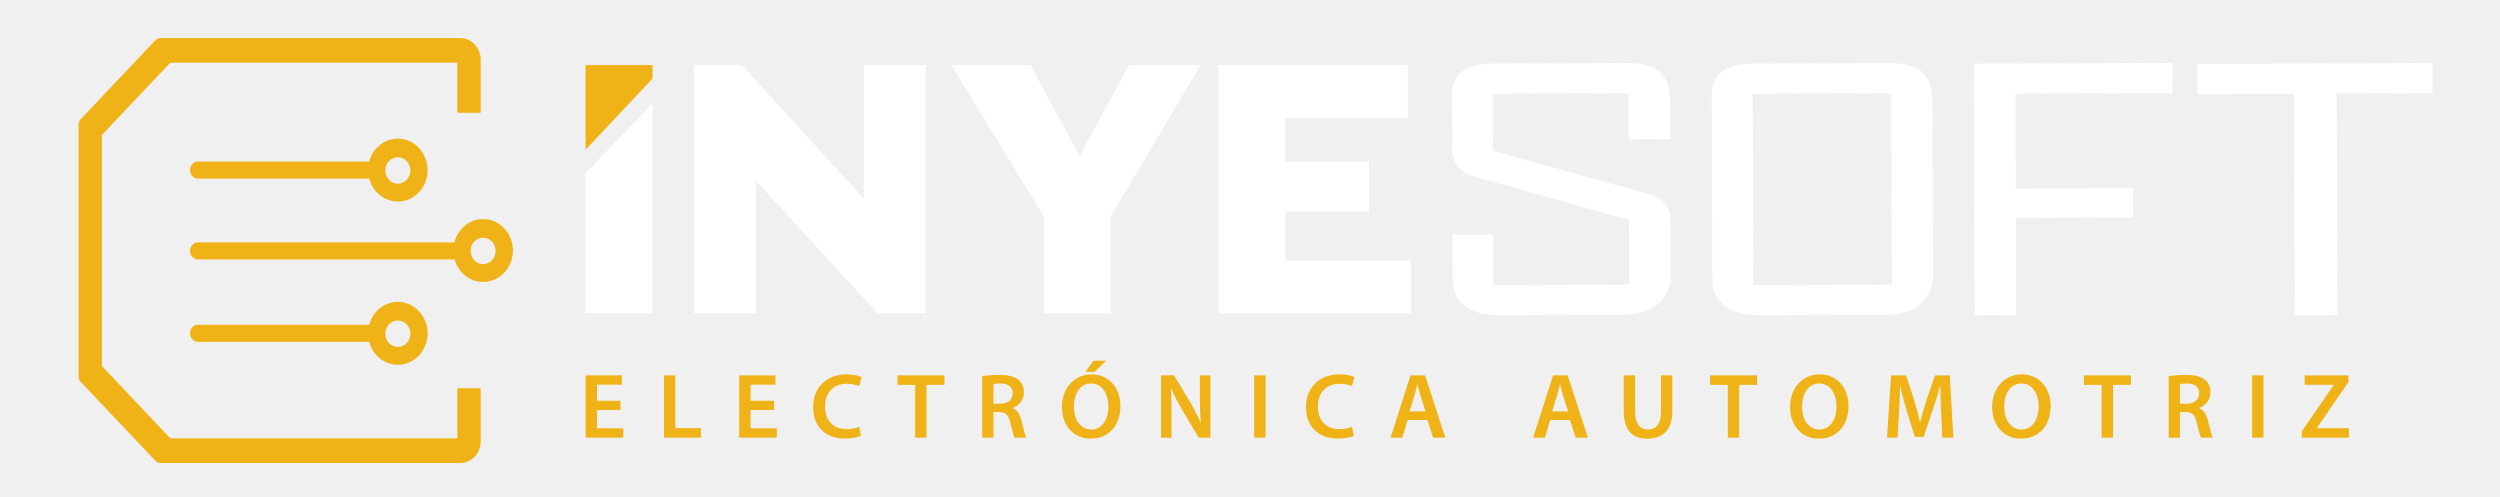
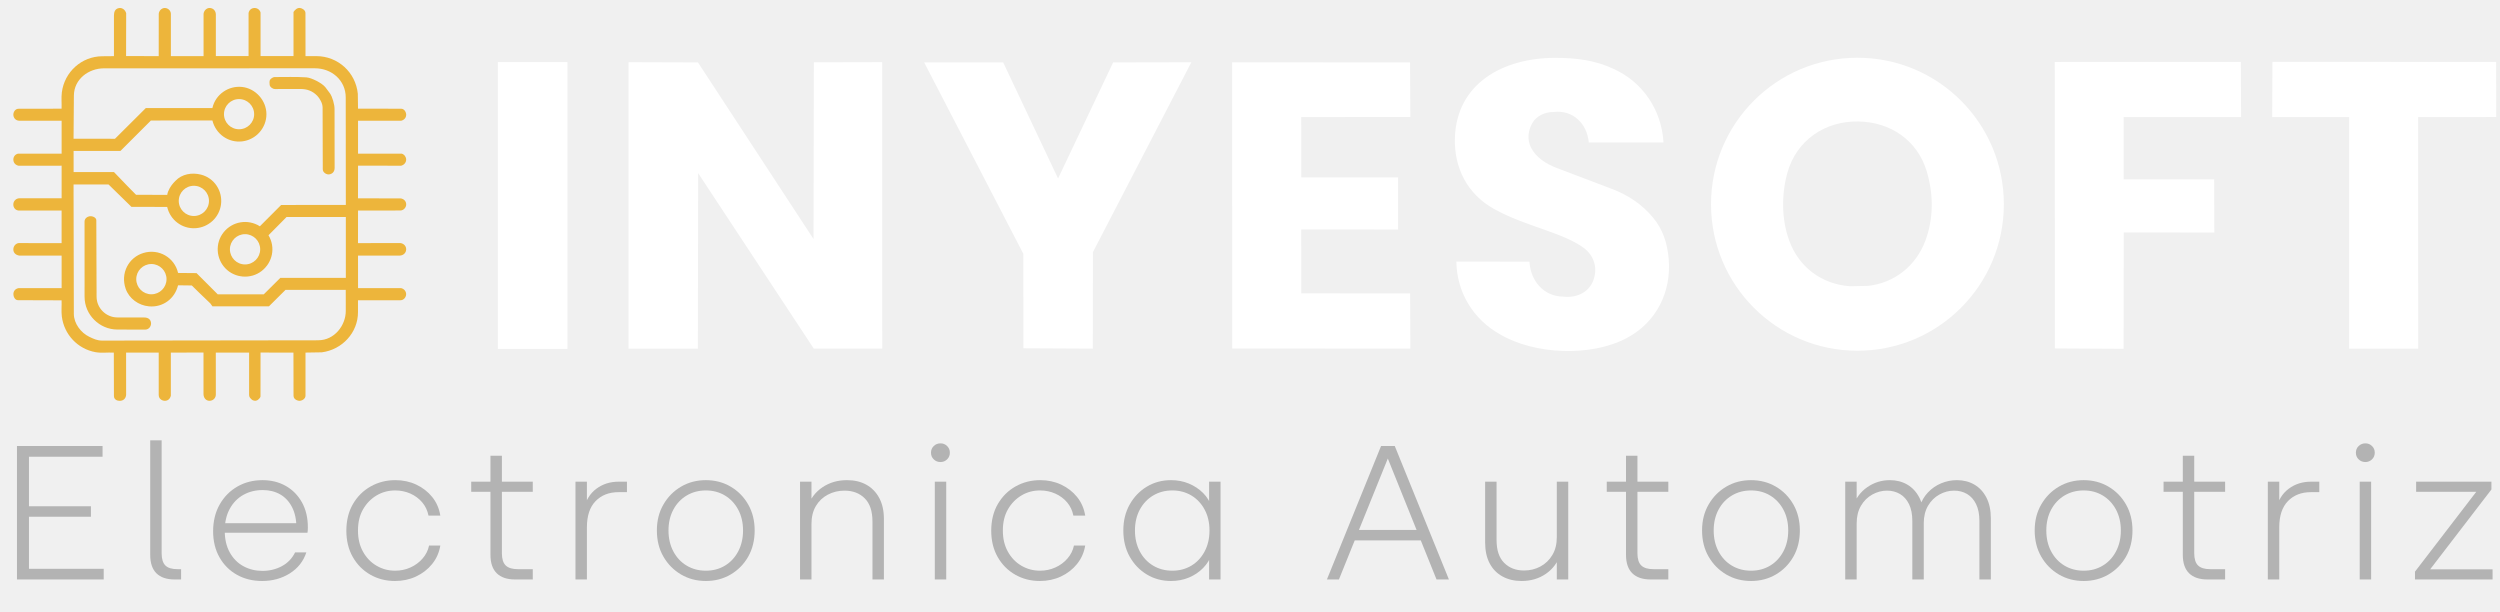
- <svg xmlns="http://www.w3.org/2000/svg" id="Capa_1" data-name="Capa 1" viewBox="0 0 2545.95 505.75">
+ <svg xmlns="http://www.w3.org/2000/svg" id="Capa_1" version="1.1" viewBox="0 0 1573.78 385.22">
  <defs>
    <style>
-       .cls-1 {
+       .st0 {
+         fill: #edb53b;
+       }
+ 
+       .st1 {
        fill: #fff;
      }

-       .cls-2 {
-         fill: #f0b317;
+       .st2 {
+         fill: #b3b3b3;
      }
    </style>
  </defs>
  <g>
-     <path class="cls-1" d="M1652.23,320.64l-125.51.42c-26.28.09-47.24-10.49-47.33-36.91l-.15-44.96,41.3-.14.17,51.27,138.38-.47-.22-65.86-155.7-43.65c-17.72-5.07-24.19-14.51-24.23-27.92l-.19-56.4c-.07-22.09,15.45-31.21,43.34-31.3l135.7-.46c32.18-.11,42.96,13.66,43.05,40.08l.13,37.47-42.37.14-.16-46.93-138.38.47.2,57.97,161.06,44.81c13.96,4.69,19.89,13.34,19.94,26.75l.19,55.21c.08,22.88-15.96,40.28-49.21,40.39Z" />
-     <path class="cls-1" d="M1743.73,284.16l-.63-188.12c-.07-22.09,16.52-31.21,43.88-31.31l136.77-.46c33.79-.11,44.03,13.66,44.12,40.08l.59,175.9c.08,22.88-15.42,40.28-48.68,40.39l-128.19.43c-26.28.09-47.77-10.49-47.86-36.91ZM1926.65,289.85l-.66-194.83-141.06.48.66,194.83,141.06-.48Z" />
-     <path class="cls-1" d="M2010.11,64.83l202.21-.68.1,30.76-159.84.54.33,96.63,119.07-.4.1,29.97-119.07.4.33,98.99-42.37.14-.86-256.35Z" />
-     <path class="cls-1" d="M2336.2,95.49l-98.16.33-.1-30.76,239.22-.81.1,30.76-97.62.33.76,225.59-43.45.15-.76-225.59Z" />
-     <path class="cls-1" d="M706.61,319.04V66.29s48.91,0,48.91,0l124.19,135.95V66.29s63.15,0,63.15,0v252.75s-49.1,0-49.1,0l-123.99-134.86v134.86s-63.15,0-63.15,0Z" />
-     <path class="cls-1" d="M1062.99,319.04v-98.57s-94.15-154.18-94.15-154.18h80.48s50.25,92.44,50.25,92.44l50.25-92.44h72.97s-91.65,154-91.65,154v98.75s-68.16,0-68.16,0Z" />
-     <path class="cls-1" d="M1240.72,319.04V66.29s193.12,0,193.12,0v53.62s-124.96,0-124.96,0v44.77s85.29,0,85.29,0v50.73s-85.3,0-85.3,0v50.01s128.23,0,128.23,0v53.62s-196.39,0-196.39,0Z" />
    <g>
-       <polygon class="cls-2" points="664.48 66.29 596.32 66.29 596.32 152.49 664.48 80.09 664.48 66.29" />
-       <polygon class="cls-1" points="596.32 176.26 596.32 319.04 664.48 319.04 664.48 105.65 596.32 176.26" />
+       <polygon class="st1" points="555.38 219.46 512.29 219.46 439.49 108.99 439.32 219.47 395.65 219.49 395.69 39.15 439.37 39.29 512.13 150.48 512.33 39.22 555.34 39.12 555.38 219.46" />
+       <path class="st1" d="M1261.45,128.57c0,50.93-41.27,92.22-92.17,92.22s-92.17-41.29-92.17-92.22,41.27-92.22,92.17-92.22,92.17,41.29,92.17,92.22ZM1175.81,179.98c16.83-1.79,30.31-12.7,36.18-28.31,5.31-14.14,5.22-29.5.91-43.81-5.9-19.6-22.8-31.01-42.97-31.39-20.98-.39-39.14,11.75-44.81,32.54-3.73,13.68-3.64,28.88,1.13,42.21,6.1,17.05,20.64,27.69,38.27,28.97l11.29-.22Z" />
+       <path class="st1" d="M1023.8,212.94c-22.61,11.84-57.89,10.27-79.48-2.45-16.85-9.44-27.27-26.38-27.52-45.83l46.01.07c.69,12.31,9.19,21.87,21.15,21.98,8.32,1.06,15.95-2.57,18.87-9.74,3.13-7.67.99-15.96-6.12-21.11-13.36-9.68-36.62-13.39-56.24-24.34-16.86-9.41-25.22-25.96-24.59-44.87,1.14-34.05,30.15-50.22,63.16-50.23,12.82,0,24.84,1.4,36.47,6.83,18.6,8.31,30.51,25.97,31.68,46.45l-47.04-.03c-1.05-12-10.14-20.65-22.14-19.17-5.39-.06-10.72,2.54-13.13,6.55-2.9,4.81-3.76,10.68-1,16.03,3.15,6.12,9.56,10.2,16.12,12.68l34.72,13.17c10.27,3.9,19.02,9.77,25.91,18.07,6.22,7.49,8.91,16.01,9.8,25.6,1.93,20.91-7.57,40.36-26.61,50.32Z" />
+       <polygon class="st1" points="880.12 144.48 819.14 144.45 819.15 184.67 887.69 184.69 887.84 219.46 775.68 219.39 775.65 39.22 887.64 39.3 887.82 73.65 819.14 73.69 819.16 111.68 880.11 111.68 880.12 144.48" />
+       <rect class="st1" x="313.41" y="39.06" width="43.8" height="180.58" />
+       <polygon class="st1" points="749.97 39.19 688.02 158.69 687.94 219.47 644.25 219.25 644.2 159.77 581.76 39.27 631.5 39.26 666.06 112.35 700.74 39.29 749.97 39.19" />
+       <g>
+         <polygon class="st1" points="1393.84 112.89 1393.94 146.37 1336.92 146.35 1336.84 219.59 1293.58 219.34 1293.5 39.01 1410.66 38.97 1410.78 73.68 1336.88 73.69 1336.87 112.89 1393.84 112.89" />
+         <polygon class="st1" points="1522.28 219.49 1478.81 219.5 1478.8 73.71 1430.37 73.68 1430.53 38.93 1571.34 39 1571.41 73.67 1522.23 73.7 1522.28 219.49" />
+       </g>
    </g>
    <g>
-       <path class="cls-2" d="M631.88,417.55h-23.9v18.63h26.72v9.5h-38.3v-63.42h36.89v9.5h-25.31v16.37h23.9v9.41Z" />
-       <path class="cls-2" d="M676.15,382.26h11.57v53.73h26.07v9.69h-37.64v-63.42Z" />
-       <path class="cls-2" d="M788.26,417.55h-23.9v18.63h26.72v9.5h-38.3v-63.42h36.89v9.5h-25.31v16.37h23.9v9.41Z" />
-       <path class="cls-2" d="M876.8,443.8c-2.73,1.41-8.75,2.82-16.37,2.82-20.14,0-32.37-12.61-32.37-31.9,0-20.89,14.49-33.5,33.88-33.5,7.62,0,13.08,1.6,15.43,2.82l-2.54,9.22c-3.01-1.32-7.15-2.45-12.42-2.45-12.89,0-22.21,8.09-22.21,23.34,0,13.93,8.19,22.87,22.11,22.87,4.71,0,9.6-.94,12.61-2.35l1.88,9.13Z" />
-       <path class="cls-2" d="M932,391.95h-18.07v-9.69h47.9v9.69h-18.26v53.73h-11.57v-53.73Z" />
-       <path class="cls-2" d="M1000.23,383.11c4.33-.75,10.82-1.32,17.5-1.32,9.13,0,15.34,1.51,19.57,5.08,3.48,2.92,5.46,7.34,5.46,12.71,0,8.19-5.55,13.74-11.48,15.9v.28c4.52,1.69,7.25,6.12,8.85,12.23,1.98,7.9,3.67,15.24,4.99,17.69h-11.95c-.94-1.88-2.45-7.06-4.23-14.96-1.79-8.28-4.8-10.92-11.39-11.1h-5.83v26.07h-11.48v-62.58ZM1011.71,411.15h6.87c7.81,0,12.7-4.14,12.7-10.45,0-6.96-4.89-10.16-12.42-10.16-3.67,0-6.02.28-7.15.57v20.04Z" />
-       <path class="cls-2" d="M1140.98,413.31c0,21.27-12.89,33.41-30.39,33.41s-29.17-13.64-29.17-32.28,12.23-33.22,30.11-33.22,29.45,14.02,29.45,32.09ZM1093.65,414.25c0,12.89,6.49,23.15,17.6,23.15s17.5-10.35,17.5-23.62c0-11.95-5.93-23.24-17.5-23.24s-17.6,10.63-17.6,23.71ZM1126.39,367.39l-11.76,11.29h-9.32l8.28-11.29h12.8Z" />
-       <path class="cls-2" d="M1182.4,445.68v-63.42h13.17l16.37,27.2c4.24,7.06,7.91,14.4,10.82,21.27h.19c-.75-8.47-1.04-16.66-1.04-26.35v-22.11h10.73v63.42h-11.95l-16.56-27.85c-4.05-6.96-8.28-14.78-11.39-21.93l-.28.09c.47,8.19.56,16.56.56,27.01v22.68h-10.63Z" />
-       <path class="cls-2" d="M1288.8,382.26v63.42h-11.57v-63.42h11.57Z" />
-       <path class="cls-2" d="M1378.75,443.8c-2.73,1.41-8.75,2.82-16.37,2.82-20.14,0-32.37-12.61-32.37-31.9,0-20.89,14.49-33.5,33.88-33.5,7.62,0,13.08,1.6,15.43,2.82l-2.54,9.22c-3.01-1.32-7.15-2.45-12.42-2.45-12.89,0-22.21,8.09-22.21,23.34,0,13.93,8.19,22.87,22.11,22.87,4.71,0,9.6-.94,12.61-2.35l1.88,9.13Z" />
-       <path class="cls-2" d="M1433.54,427.71l-5.46,17.97h-11.95l20.33-63.42h14.77l20.61,63.42h-12.42l-5.74-17.97h-20.14ZM1451.71,418.96l-4.99-15.62c-1.22-3.86-2.26-8.19-3.2-11.86h-.19c-.94,3.67-1.88,8.09-3.01,11.86l-4.89,15.62h16.28Z" />
-       <path class="cls-2" d="M1578.75,427.71l-5.46,17.97h-11.95l20.33-63.42h14.77l20.61,63.42h-12.42l-5.74-17.97h-20.14ZM1596.91,418.96l-4.99-15.62c-1.22-3.86-2.26-8.19-3.2-11.86h-.19c-.94,3.67-1.88,8.09-3.01,11.86l-4.89,15.62h16.28Z" />
-       <path class="cls-2" d="M1665.16,382.26v36.98c0,12.42,5.18,18.16,12.99,18.16,8.38,0,13.36-5.74,13.36-18.16v-36.98h11.57v36.23c0,19.57-10.07,28.23-25.31,28.23s-24.18-8.19-24.18-28.14v-36.32h11.57Z" />
-       <path class="cls-2" d="M1759.56,391.95h-18.07v-9.69h47.9v9.69h-18.26v53.73h-11.57v-53.73Z" />
-       <path class="cls-2" d="M1882.5,413.31c0,21.27-12.89,33.41-30.39,33.41s-29.17-13.64-29.17-32.28,12.23-33.22,30.11-33.22,29.45,14.02,29.45,32.09ZM1835.17,414.25c0,12.89,6.49,23.15,17.6,23.15s17.5-10.35,17.5-23.62c0-11.95-5.93-23.24-17.5-23.24s-17.6,10.63-17.6,23.71Z" />
-       <path class="cls-2" d="M1976.78,419.81c-.38-8.19-.85-18.07-.75-26.63h-.28c-2.07,7.72-4.71,16.28-7.53,24.28l-9.22,27.48h-8.94l-8.47-27.1c-2.45-8.09-4.71-16.75-6.4-24.66h-.19c-.28,8.28-.66,18.35-1.13,27.01l-1.41,25.5h-10.82l4.24-63.42h15.24l8.28,25.5c2.26,7.44,4.24,14.96,5.83,22.02h.28c1.69-6.87,3.86-14.68,6.3-22.11l8.75-25.41h15.06l3.67,63.42h-11.29l-1.22-25.88Z" />
-       <path class="cls-2" d="M2088.34,413.31c0,21.27-12.89,33.41-30.39,33.41s-29.17-13.64-29.17-32.28,12.23-33.22,30.11-33.22,29.45,14.02,29.45,32.09ZM2041.01,414.25c0,12.89,6.49,23.15,17.6,23.15s17.5-10.35,17.5-23.62c0-11.95-5.93-23.24-17.5-23.24s-17.6,10.63-17.6,23.71Z" />
-       <path class="cls-2" d="M2140.28,391.95h-18.07v-9.69h47.9v9.69h-18.26v53.73h-11.57v-53.73Z" />
-       <path class="cls-2" d="M2208.51,383.11c4.33-.75,10.82-1.32,17.5-1.32,9.13,0,15.34,1.51,19.57,5.08,3.48,2.92,5.46,7.34,5.46,12.71,0,8.19-5.55,13.74-11.48,15.9v.28c4.52,1.69,7.25,6.12,8.85,12.23,1.98,7.9,3.67,15.24,4.99,17.69h-11.95c-.94-1.88-2.45-7.06-4.23-14.96-1.79-8.28-4.8-10.92-11.39-11.1h-5.83v26.07h-11.48v-62.58ZM2219.99,411.15h6.87c7.81,0,12.7-4.14,12.7-10.45,0-6.96-4.89-10.16-12.42-10.16-3.67,0-6.02.28-7.15.57v20.04Z" />
-       <path class="cls-2" d="M2305.08,382.26v63.42h-11.57v-63.42h11.57Z" />
-       <path class="cls-2" d="M2344.08,439.29l32.46-47.14v-.28h-29.55v-9.6h44.6v6.78l-31.99,46.67v.38h32.46v9.6h-47.99v-6.4Z" />
+       <path class="st0" d="M184.78,249.26l-.05-27.3-20.72-.02-.02,27.52c0,.94-1.39,2.17-2.11,2.55-1,.52-2.65.27-3.45-.52-.88-.87-1.58-1.47-1.61-2.8v-26.72s-20.97-.02-20.97-.02l.02,26.33c.03,2.37-1.78,4-3.96,4.03s-3.72-1.74-3.8-4.09v-26.28s-20.56.01-20.56.01v27.11c-.45,2.09-1.99,3.35-3.94,3.24s-3.65-1.4-3.7-3.63v-26.7s-20.53-.02-20.53-.02l.02,26.61c-.21,2.49-1.9,3.89-4.38,3.76-1.66-.09-3.3-1.03-3.3-3.07l-.07-27.27c-4.14-.21-7.76.39-11.55-.29-11.25-2.04-19.78-11.16-21.18-22.49-.41-3.34-.02-6.53-.15-10.14l-27.49-.09c-1.98,0-2.88-2.45-2.86-3.83.02-1.89,1.27-3.45,3.32-3.76l27.05.02v-20.51s-26.65.01-26.65.01c-2.42-.36-3.87-1.99-3.74-4.16s1.99-4.08,4.46-3.71l25.92.02v-20.53s-27.13.02-27.13.02c-2.16-.24-3.39-2.09-3.26-4.09s1.76-3.67,4.09-3.65h26.31s0-20.49,0-20.49l-27.09.02c-1.91-.36-3.11-1.78-3.27-3.42-.19-1.93.83-3.66,2.85-4.17h27.51s0-20.74,0-20.74H12.06c-2.11-.09-3.45-1.62-3.64-3.44s1.05-4.1,3.31-4.1l27.04-.04c.12-3.46-.27-6.86.16-10.25,1.63-12.91,12.45-22.64,25.35-22.76l7.45-.07V9.79c0-2.36.75-4.33,3.24-4.72,1.88-.29,3.89,1.01,4.46,3.3l-.06,26.93,20.54.03.02-26.66c.2-2.04,1.92-3.62,3.7-3.64,1.97-.02,3.8,1.43,3.94,3.54v26.76s20.57,0,20.57,0V8.66c.27-2.08,1.98-3.66,3.78-3.64,2.2.02,3.87,1.63,3.96,3.96v26.33s20.59,0,20.59,0V8.26c.31-1.91,1.75-3.07,3.39-3.21,1.84-.16,3.56.85,4.16,2.78v27.48s20.74,0,20.74,0V7.56c1.04-1.59,2.48-2.75,4.15-2.53,1.41.19,3.38,1.38,3.38,3.17l.03,27.13h6.82c13.53.02,24.72,10.1,26.11,23.66l.13,9.41,27.16.04c2,0,3.15,2.22,3.16,3.74.01,1.85-1.19,3.37-3.17,3.82h-27.15s0,20.74,0,20.74h27.59c1.68.55,2.75,2.2,2.72,3.77-.03,1.79-1.28,3.32-3.18,3.81l-27.12-.03-.03,20.56,26.81.05c2.12.21,3.61,1.92,3.54,3.91-.05,1.73-1.54,3.61-3.56,3.7l-26.77.02-.02,20.51,26.77-.02c2.22.31,3.67,2.09,3.56,4.12s-1.73,3.64-3.97,3.75h-26.35s.03,20.49.03,20.49h27.1c1.9.41,3.14,2.02,3.17,3.77s-1.39,3.85-3.49,3.85l-26.82.04v7.43c.03,12.9-9.91,23.64-22.75,25.32l-10.29.17v27.13c-.01,1.86-1.96,3.06-3.41,3.22s-4.11-.89-4.11-3.04ZM200.39,214.2c10.18-.01,17.3-9.4,17.28-18.48l-.02-13.26-37.92.02-10.45,10.38h-35.53s-1.37-1.88-1.37-1.88l-7.16-6.87-4.48-4.4-8.66-.11c-2.03,8.46-9.57,14.05-18.32,13.25-6.56-.6-12.48-4.89-14.64-11.04-3.41-9.7,1.76-19.75,11.22-22.58,9.42-2.82,19.45,2.65,21.77,12.6l11.61.1,13.33,13.34,28.98.03,10.47-10.4h41.21s0-38.3,0-38.3h-37.3s-11.39,11.49-11.39,11.49c4.63,7.77,2.5,17.27-4.36,22.55-6.86,5.29-16.81,4.5-22.78-1.72s-6.51-15.96-1.09-22.71c5.46-6.81,15.18-8.57,22.81-3.76l13.38-13.41,40.72-.05-.06-67.62c0-10.89-8.93-18.38-19.39-18.38l-132.73.02c-9.84,0-18.93,6.89-19.01,17.15l-.21,27.16,26.08.04,19.42-19.34h41.9c1.96-8.71,10.25-14.22,18.72-13.28s15.26,8.48,15.3,17.09-6.45,16.1-15.24,17.17c-8.49,1.03-16.58-4.43-18.78-13.17l-38.7.03-19.19,19.17h-29.48s.01,13.28.01,13.28h25.41s5.15,5.35,5.15,5.35l3.28,3.41,5.47,5.56,19.63.04c.29-2.57,2.41-5.93,4.02-7.62l1.19-1.25c4.02-4.22,10.26-5.35,16.04-3.87,8.4,2.14,13.69,10.28,12.6,18.75-1.04,8.14-7.76,14.48-16.12,14.98-8.22.49-15.8-4.97-17.78-13.4l-22.48-.04-14.4-14.08h-22.05s.18,81.37.18,81.37c.01,6.32,4.62,12.04,9.68,14.48,2.84,1.37,5.06,2.42,8.21,2.42l136.01-.19ZM159.99,71.87c0-5.25-4.25-9.5-9.5-9.5s-9.5,4.25-9.5,9.5,4.25,9.5,9.5,9.5,9.5-4.25,9.5-9.5ZM131.55,126.46c0-5.25-4.26-9.51-9.51-9.51s-9.51,4.26-9.51,9.51,4.26,9.51,9.51,9.51,9.51-4.26,9.51-9.51ZM163.79,156.94c0-5.26-4.27-9.53-9.53-9.53s-9.53,4.27-9.53,9.53,4.27,9.53,9.53,9.53,9.53-4.27,9.53-9.53ZM104.83,175.73c0-5.26-4.27-9.53-9.53-9.53s-9.53,4.27-9.53,9.53,4.27,9.53,9.53,9.53,9.53-4.27,9.53-9.53Z" />
+       <path class="st0" d="M90.84,199.86c2.53,0,4.1,1.34,4.24,3.55.12,1.92-1.3,4.09-3.7,4.09l-17.56-.05c-11.18-.03-20.58-9.28-20.58-20.6l-.02-47.39c0-2,1.85-3.16,3.36-3.36,1.3-.17,4.05.67,4.05,2.58l.17,48.12c.03,7.25,6.04,13.01,13.06,13.03l16.97.04Z" />
+       <path class="st0" d="M210.66,105.64c0,2.52-1.44,3.86-3.54,4.16-1.4.2-3.93-1.11-3.93-3.21l-.11-38.96c0-2.6-1.82-5.7-3.31-7.26-3.05-3.18-6.51-4.36-10.64-4.35l-15.98.03c-1.48,0-3.21-1.24-3.39-2.56-.15-1.07-.21-2.49.19-3.18.41-.72,1.89-1.8,2.81-1.8,6.9.02,13.44-.24,20.09.19,3.22.21,10.08,3.68,12.05,6.32l2.75,3.68c1.56,2.09,2.95,7.08,2.95,9.82l.05,37.13Z" />
    </g>
  </g>
  <g>
-     <g>
-       <path class="cls-2" d="M491.99,223.09c-14.03,0-25.8,10.09-29.26,23.76-.06,0-.12-.02-.18-.02H201.65c-4.52,0-8.2,3.89-8.2,8.67s3.68,8.67,8.2,8.67h260.9c.12,0,.24-.03.36-.04,3.69,13.3,15.3,23.02,29.08,23.02,16.74,0,30.31-14.34,30.31-32.03s-13.57-32.03-30.31-32.03ZM491.99,268.98c-7.04,0-12.75-6.03-12.75-13.47s5.71-13.47,12.75-13.47,12.75,6.03,12.75,13.47-5.71,13.47-12.75,13.47Z" />
-       <path class="cls-2" d="M405.13,307.42c-13.89,0-25.58,9.89-29.16,23.36h-174.31c-4.52,0-8.2,3.89-8.2,8.67s3.68,8.67,8.2,8.67h174.31c3.58,13.47,15.26,23.36,29.16,23.36,16.74,0,30.31-14.34,30.31-32.03s-13.57-32.03-30.31-32.03ZM405.13,353.31c-7.04,0-12.75-6.03-12.75-13.47s5.71-13.47,12.75-13.47,12.75,6.03,12.75,13.47-5.71,13.47-12.75,13.47Z" />
-       <path class="cls-2" d="M405.13,141.18c-13.89,0-25.58,9.89-29.16,23.36h-174.31c-4.52,0-8.2,3.89-8.2,8.67s3.68,8.67,8.2,8.67h174.31c3.58,13.47,15.26,23.36,29.16,23.36,16.74,0,30.31-14.34,30.31-32.03s-13.57-32.03-30.31-32.03ZM405.13,187.07c-7.04,0-12.75-6.03-12.75-13.47s5.71-13.47,12.75-13.47,12.75,6.03,12.75,13.47-5.71,13.47-12.75,13.47Z" />
-     </g>
-     <path class="cls-2" d="M163.22,471.48c-1.85,0-3.59-.76-4.89-2.14l-76.3-80.62c-1.31-1.38-2.03-3.22-2.03-5.17V126.7c0-1.95.72-3.79,2.03-5.17l76.3-80.62c1.31-1.38,3.05-2.14,4.9-2.14h305.51c11.45,0,20.77,9.84,20.77,21.95v54.13h-23.74v-51H173.44l-69.7,73.65v235.26l69.7,73.65h292.33v-50.99h23.74v54.13c0,12.1-9.32,21.95-20.77,21.95H163.22Z" />
+     <path class="st2" d="M65.28,364.78H10.68v-84h53.88v6.72H14.52l3.72-3.72v78l-3.96-3.72h51v6.72ZM57.24,325.3H14.4v-6.6h42.84v6.6Z" />
+     <path class="st2" d="M114,364.78h-4.08c-5.04,0-8.86-1.3-11.46-3.9-2.6-2.6-3.9-6.46-3.9-11.58v-72.12h7.2v71.16c0,3.52.78,6.06,2.34,7.62,1.56,1.56,4.1,2.34,7.62,2.34h2.28v6.48Z" />
+     <path class="st2" d="M165,365.74c-5.92,0-11.2-1.3-15.84-3.9-4.64-2.6-8.3-6.26-10.98-10.98-2.68-4.72-4.02-10.2-4.02-16.44s1.38-12.02,4.14-16.86c2.76-4.84,6.48-8.6,11.16-11.28,4.68-2.68,9.94-4.02,15.78-4.02,5.52,0,10.42,1.22,14.7,3.66,4.28,2.44,7.66,5.88,10.14,10.32,2.48,4.44,3.72,9.7,3.72,15.78,0,.64-.02,1.24-.06,1.8-.04.56-.1,1.08-.18,1.56h-55.56v-6h52.08l-3.48,4.2v-1.2c0-5.2-.92-9.58-2.76-13.14-1.84-3.56-4.34-6.24-7.5-8.04-3.16-1.8-6.82-2.7-10.98-2.7-4.48,0-8.52,1-12.12,3-3.6,2-6.46,4.92-8.58,8.76-2.12,3.84-3.18,8.44-3.18,13.8s1.06,9.94,3.18,13.74c2.12,3.8,4.98,6.68,8.58,8.64,3.6,1.96,7.6,2.94,12,2.94s8.56-1,12.24-3c3.68-2,6.44-4.88,8.28-8.64h7.08c-1.84,5.6-5.3,10-10.38,13.2-5.08,3.2-10.9,4.8-17.46,4.8Z" />
+     <path class="st2" d="M248.63,365.74c-5.68,0-10.84-1.32-15.48-3.96-4.64-2.64-8.32-6.34-11.04-11.1-2.72-4.76-4.08-10.3-4.08-16.62s1.38-11.98,4.14-16.74c2.76-4.76,6.48-8.46,11.16-11.1,4.68-2.64,9.86-3.96,15.54-3.96,4.8,0,9.2.94,13.2,2.82,4,1.88,7.34,4.48,10.02,7.8,2.68,3.32,4.38,7.22,5.1,11.7h-7.44c-.64-3.2-1.96-5.98-3.96-8.34-2-2.36-4.48-4.2-7.44-5.52-2.96-1.32-6.16-1.98-9.6-1.98-4.24,0-8.12,1.04-11.64,3.12-3.52,2.08-6.36,4.98-8.52,8.7-2.16,3.72-3.24,8.18-3.24,13.38s1.06,9.58,3.18,13.38c2.12,3.8,4.96,6.74,8.52,8.82,3.56,2.08,7.46,3.12,11.7,3.12,3.44,0,6.66-.68,9.66-2.04,3-1.36,5.54-3.24,7.62-5.64,2.08-2.4,3.44-5.12,4.08-8.16h7.08c-.72,4.4-2.44,8.28-5.16,11.64-2.72,3.36-6.1,5.98-10.14,7.86-4.04,1.88-8.46,2.82-13.26,2.82Z" />
+     <path class="st2" d="M335.39,309.58h-38.76v-6.36h38.76v6.36ZM335.39,364.78h-11.16c-5.04,0-8.88-1.3-11.52-3.9-2.64-2.6-3.96-6.46-3.96-11.58v-62.4h7.2v61.44c0,3.52.8,6.06,2.4,7.62,1.6,1.56,4.16,2.34,7.68,2.34h9.36v6.48Z" />
+     <path class="st2" d="M369.47,364.78h-7.2v-61.56h7.2v19.2l-2.16-1.44c1.36-5.84,4.04-10.26,8.04-13.26,4-3,8.68-4.5,14.04-4.5h5.28v6.6h-5.28c-6,0-10.82,1.88-14.46,5.64-3.64,3.76-5.46,9.24-5.46,16.44v32.88Z" />
+     <path class="st2" d="M444.35,365.74c-5.76,0-10.96-1.36-15.6-4.08-4.64-2.72-8.34-6.46-11.1-11.22-2.76-4.76-4.14-10.26-4.14-16.5s1.38-11.62,4.14-16.38c2.76-4.76,6.46-8.5,11.1-11.22,4.64-2.72,9.84-4.08,15.6-4.08s10.96,1.36,15.6,4.08c4.64,2.72,8.32,6.46,11.04,11.22,2.72,4.76,4.08,10.22,4.08,16.38s-1.36,11.74-4.08,16.5c-2.72,4.76-6.4,8.5-11.04,11.22-4.64,2.72-9.84,4.08-15.6,4.08ZM444.35,359.26c4.48,0,8.48-1.06,12-3.18,3.52-2.12,6.3-5.1,8.34-8.94,2.04-3.84,3.06-8.24,3.06-13.2s-1.02-9.34-3.06-13.14c-2.04-3.8-4.82-6.76-8.34-8.88-3.52-2.12-7.52-3.18-12-3.18s-8.5,1.06-12.06,3.18c-3.56,2.12-6.36,5.08-8.4,8.88-2.04,3.8-3.06,8.18-3.06,13.14s1.02,9.36,3.06,13.2c2.04,3.84,4.84,6.82,8.4,8.94,3.56,2.12,7.58,3.18,12.06,3.18Z" />
+     <path class="st2" d="M510.83,364.78h-7.2v-61.56h7.2v17.76l-2.4-1.92c1.76-5.2,4.86-9.3,9.3-12.3s9.58-4.5,15.42-4.5c4.72,0,8.8.96,12.24,2.88,3.44,1.92,6.14,4.7,8.1,8.34,1.96,3.64,2.94,8.06,2.94,13.26v38.04h-7.2v-36.48c0-6.48-1.62-11.34-4.86-14.58-3.24-3.24-7.5-4.86-12.78-4.86-3.76,0-7.24.84-10.44,2.52-3.2,1.68-5.72,4.08-7.56,7.2-1.84,3.12-2.76,6.88-2.76,11.28v34.92Z" />
+     <path class="st2" d="M592.07,290.86c-1.68,0-3.1-.56-4.26-1.68-1.16-1.12-1.74-2.52-1.74-4.2s.58-3.08,1.74-4.2c1.16-1.12,2.58-1.68,4.26-1.68s2.98.56,4.14,1.68c1.16,1.12,1.74,2.52,1.74,4.2s-.58,3.08-1.74,4.2c-1.16,1.12-2.54,1.68-4.14,1.68ZM595.67,364.78h-7.2v-61.56h7.2v61.56Z" />
+     <path class="st2" d="M654.59,365.74c-5.68,0-10.84-1.32-15.48-3.96-4.64-2.64-8.32-6.34-11.04-11.1-2.72-4.76-4.08-10.3-4.08-16.62s1.38-11.98,4.14-16.74c2.76-4.76,6.48-8.46,11.16-11.1,4.68-2.64,9.86-3.96,15.54-3.96,4.8,0,9.2.94,13.2,2.82,4,1.88,7.34,4.48,10.02,7.8,2.68,3.32,4.38,7.22,5.1,11.7h-7.44c-.64-3.2-1.96-5.98-3.96-8.34-2-2.36-4.48-4.2-7.44-5.52-2.96-1.32-6.16-1.98-9.6-1.98-4.24,0-8.12,1.04-11.64,3.12-3.52,2.08-6.36,4.98-8.52,8.7-2.16,3.72-3.24,8.18-3.24,13.38s1.06,9.58,3.18,13.38c2.12,3.8,4.96,6.74,8.52,8.82,3.56,2.08,7.46,3.12,11.7,3.12,3.44,0,6.66-.68,9.66-2.04,3-1.36,5.54-3.24,7.62-5.64,2.08-2.4,3.44-5.12,4.08-8.16h7.08c-.72,4.4-2.44,8.28-5.16,11.64-2.72,3.36-6.1,5.98-10.14,7.86-4.04,1.88-8.46,2.82-13.26,2.82Z" />
+     <path class="st2" d="M737.15,365.74c-5.6,0-10.66-1.36-15.18-4.08-4.52-2.72-8.12-6.46-10.8-11.22-2.68-4.76-4.02-10.26-4.02-16.5s1.34-11.62,4.02-16.38c2.68-4.76,6.28-8.5,10.8-11.22,4.52-2.72,9.58-4.08,15.18-4.08,4.08,0,7.84.72,11.28,2.16,3.44,1.44,6.42,3.42,8.94,5.94s4.34,5.5,5.46,8.94l-1.68.6v-16.68h7.2v61.56h-7.2v-16.8l1.68.72c-1.12,3.36-2.94,6.32-5.46,8.88-2.52,2.56-5.5,4.56-8.94,6-3.44,1.44-7.2,2.16-11.28,2.16ZM737.99,359.26c4.48,0,8.48-1.06,12-3.18,3.52-2.12,6.3-5.1,8.34-8.94,2.04-3.84,3.06-8.24,3.06-13.2s-1.02-9.34-3.06-13.14c-2.04-3.8-4.82-6.76-8.34-8.88-3.52-2.12-7.52-3.18-12-3.18s-8.5,1.06-12.06,3.18c-3.56,2.12-6.36,5.08-8.4,8.88-2.04,3.8-3.06,8.18-3.06,13.14s1.02,9.36,3.06,13.2c2.04,3.84,4.84,6.82,8.4,8.94,3.56,2.12,7.58,3.18,12.06,3.18Z" />
+     <path class="st2" d="M842.87,364.78h-7.56l34.08-84h8.64l34.08,84h-7.8l-32.04-79.56h2.76l-32.16,79.56ZM897.11,340.18h-46.8v-6.6h46.8v6.6Z" />
+     <path class="st2" d="M957.83,365.74c-4.56,0-8.58-.96-12.06-2.88-3.48-1.92-6.16-4.68-8.04-8.28-1.88-3.6-2.82-7.96-2.82-13.08v-38.28h7.2v36.84c0,6.32,1.6,11.08,4.8,14.28,3.2,3.2,7.36,4.8,12.48,4.8,3.76,0,7.2-.84,10.32-2.52s5.62-4.08,7.5-7.2c1.88-3.12,2.82-6.88,2.82-11.28v-34.92h7.2v61.56h-7.2v-17.76l2.28,1.92c-1.76,5.2-4.82,9.3-9.18,12.3-4.36,3-9.46,4.5-15.3,4.5Z" />
+     <path class="st2" d="M1050.23,309.58h-38.76v-6.36h38.76v6.36ZM1050.23,364.78h-11.16c-5.04,0-8.88-1.3-11.52-3.9-2.64-2.6-3.96-6.46-3.96-11.58v-62.4h7.2v61.44c0,3.52.8,6.06,2.4,7.62,1.6,1.56,4.16,2.34,7.68,2.34h9.36v6.48Z" />
+     <path class="st2" d="M1102.31,365.74c-5.76,0-10.96-1.36-15.6-4.08-4.64-2.72-8.34-6.46-11.1-11.22-2.76-4.76-4.14-10.26-4.14-16.5s1.38-11.62,4.14-16.38c2.76-4.76,6.46-8.5,11.1-11.22,4.64-2.72,9.84-4.08,15.6-4.08s10.96,1.36,15.6,4.08c4.64,2.72,8.32,6.46,11.04,11.22,2.72,4.76,4.08,10.22,4.08,16.38s-1.36,11.74-4.08,16.5c-2.72,4.76-6.4,8.5-11.04,11.22-4.64,2.72-9.84,4.08-15.6,4.08ZM1102.31,359.26c4.48,0,8.48-1.06,12-3.18,3.52-2.12,6.3-5.1,8.34-8.94,2.04-3.84,3.06-8.24,3.06-13.2s-1.02-9.34-3.06-13.14c-2.04-3.8-4.82-6.76-8.34-8.88-3.52-2.12-7.52-3.18-12-3.18s-8.5,1.06-12.06,3.18c-3.56,2.12-6.36,5.08-8.4,8.88-2.04,3.8-3.06,8.18-3.06,13.14s1.02,9.36,3.06,13.2c2.04,3.84,4.84,6.82,8.4,8.94,3.56,2.12,7.58,3.18,12.06,3.18Z" />
+     <path class="st2" d="M1168.79,364.78h-7.2v-61.56h7.2v17.64l-2.4-1.8c1.76-5.28,4.78-9.4,9.06-12.36,4.28-2.96,9.02-4.44,14.22-4.44,4.08,0,7.72.92,10.92,2.76,3.2,1.84,5.74,4.56,7.62,8.16,1.88,3.6,2.82,8,2.82,13.2v38.4h-7.2v-36.84c0-4.24-.7-7.78-2.1-10.62-1.4-2.84-3.3-4.96-5.7-6.36-2.4-1.4-5.12-2.1-8.16-2.1-3.2,0-6.28.82-9.24,2.46-2.96,1.64-5.34,4-7.14,7.08-1.8,3.08-2.7,6.78-2.7,11.1v35.28ZM1253.26,364.78h-7.2v-36.84c0-4.24-.7-7.78-2.1-10.62-1.4-2.84-3.3-4.96-5.7-6.36-2.4-1.4-5.12-2.1-8.16-2.1-3.2,0-6.28.82-9.24,2.46-2.96,1.64-5.34,4-7.14,7.08-1.8,3.08-2.7,6.78-2.7,11.1v1.92h-2.64v-12.36c1.2-3.6,2.98-6.64,5.34-9.12,2.36-2.48,5.12-4.38,8.28-5.7,3.16-1.32,6.46-1.98,9.9-1.98,4.08,0,7.72.92,10.92,2.76,3.2,1.84,5.74,4.56,7.62,8.16,1.88,3.6,2.82,8,2.82,13.2v38.4Z" />
+     <path class="st2" d="M1311.7,365.74c-5.76,0-10.96-1.36-15.6-4.08-4.64-2.72-8.34-6.46-11.1-11.22-2.76-4.76-4.14-10.26-4.14-16.5s1.38-11.62,4.14-16.38c2.76-4.76,6.46-8.5,11.1-11.22,4.64-2.72,9.84-4.08,15.6-4.08s10.96,1.36,15.6,4.08c4.64,2.72,8.32,6.46,11.04,11.22,2.72,4.76,4.08,10.22,4.08,16.38s-1.36,11.74-4.08,16.5c-2.72,4.76-6.4,8.5-11.04,11.22-4.64,2.72-9.84,4.08-15.6,4.08ZM1311.7,359.26c4.48,0,8.48-1.06,12-3.18,3.52-2.12,6.3-5.1,8.34-8.94,2.04-3.84,3.06-8.24,3.06-13.2s-1.02-9.34-3.06-13.14c-2.04-3.8-4.82-6.76-8.34-8.88-3.52-2.12-7.52-3.18-12-3.18s-8.5,1.06-12.06,3.18c-3.56,2.12-6.36,5.08-8.4,8.88-2.04,3.8-3.06,8.18-3.06,13.14s1.02,9.36,3.06,13.2c2.04,3.84,4.84,6.82,8.4,8.94,3.56,2.12,7.58,3.18,12.06,3.18Z" />
+     <path class="st2" d="M1400.74,309.58h-38.76v-6.36h38.76v6.36ZM1400.74,364.78h-11.16c-5.04,0-8.88-1.3-11.52-3.9-2.64-2.6-3.96-6.46-3.96-11.58v-62.4h7.2v61.44c0,3.52.8,6.06,2.4,7.62,1.6,1.56,4.16,2.34,7.68,2.34h9.36v6.48Z" />
+     <path class="st2" d="M1434.82,364.78h-7.2v-61.56h7.2v19.2l-2.16-1.44c1.36-5.84,4.04-10.26,8.04-13.26,4-3,8.68-4.5,14.04-4.5h5.28v6.6h-5.28c-6,0-10.82,1.88-14.46,5.64-3.64,3.76-5.46,9.24-5.46,16.44v32.88Z" />
+     <path class="st2" d="M1489.06,290.86c-1.68,0-3.1-.56-4.26-1.68-1.16-1.12-1.74-2.52-1.74-4.2s.58-3.08,1.74-4.2c1.16-1.12,2.58-1.68,4.26-1.68s2.98.56,4.14,1.68c1.16,1.12,1.74,2.52,1.74,4.2s-.58,3.08-1.74,4.2c-1.16,1.12-2.54,1.68-4.14,1.68ZM1492.66,364.78h-7.2v-61.56h7.2v61.56Z" />
+     <path class="st2" d="M1569.1,364.78h-48.84v-4.92l40.8-53.16,1.44,2.88h-41.52v-6.36h47.4v4.92l-40.8,53.16-1.44-2.88h42.96v6.36Z" />
  </g>
</svg>
